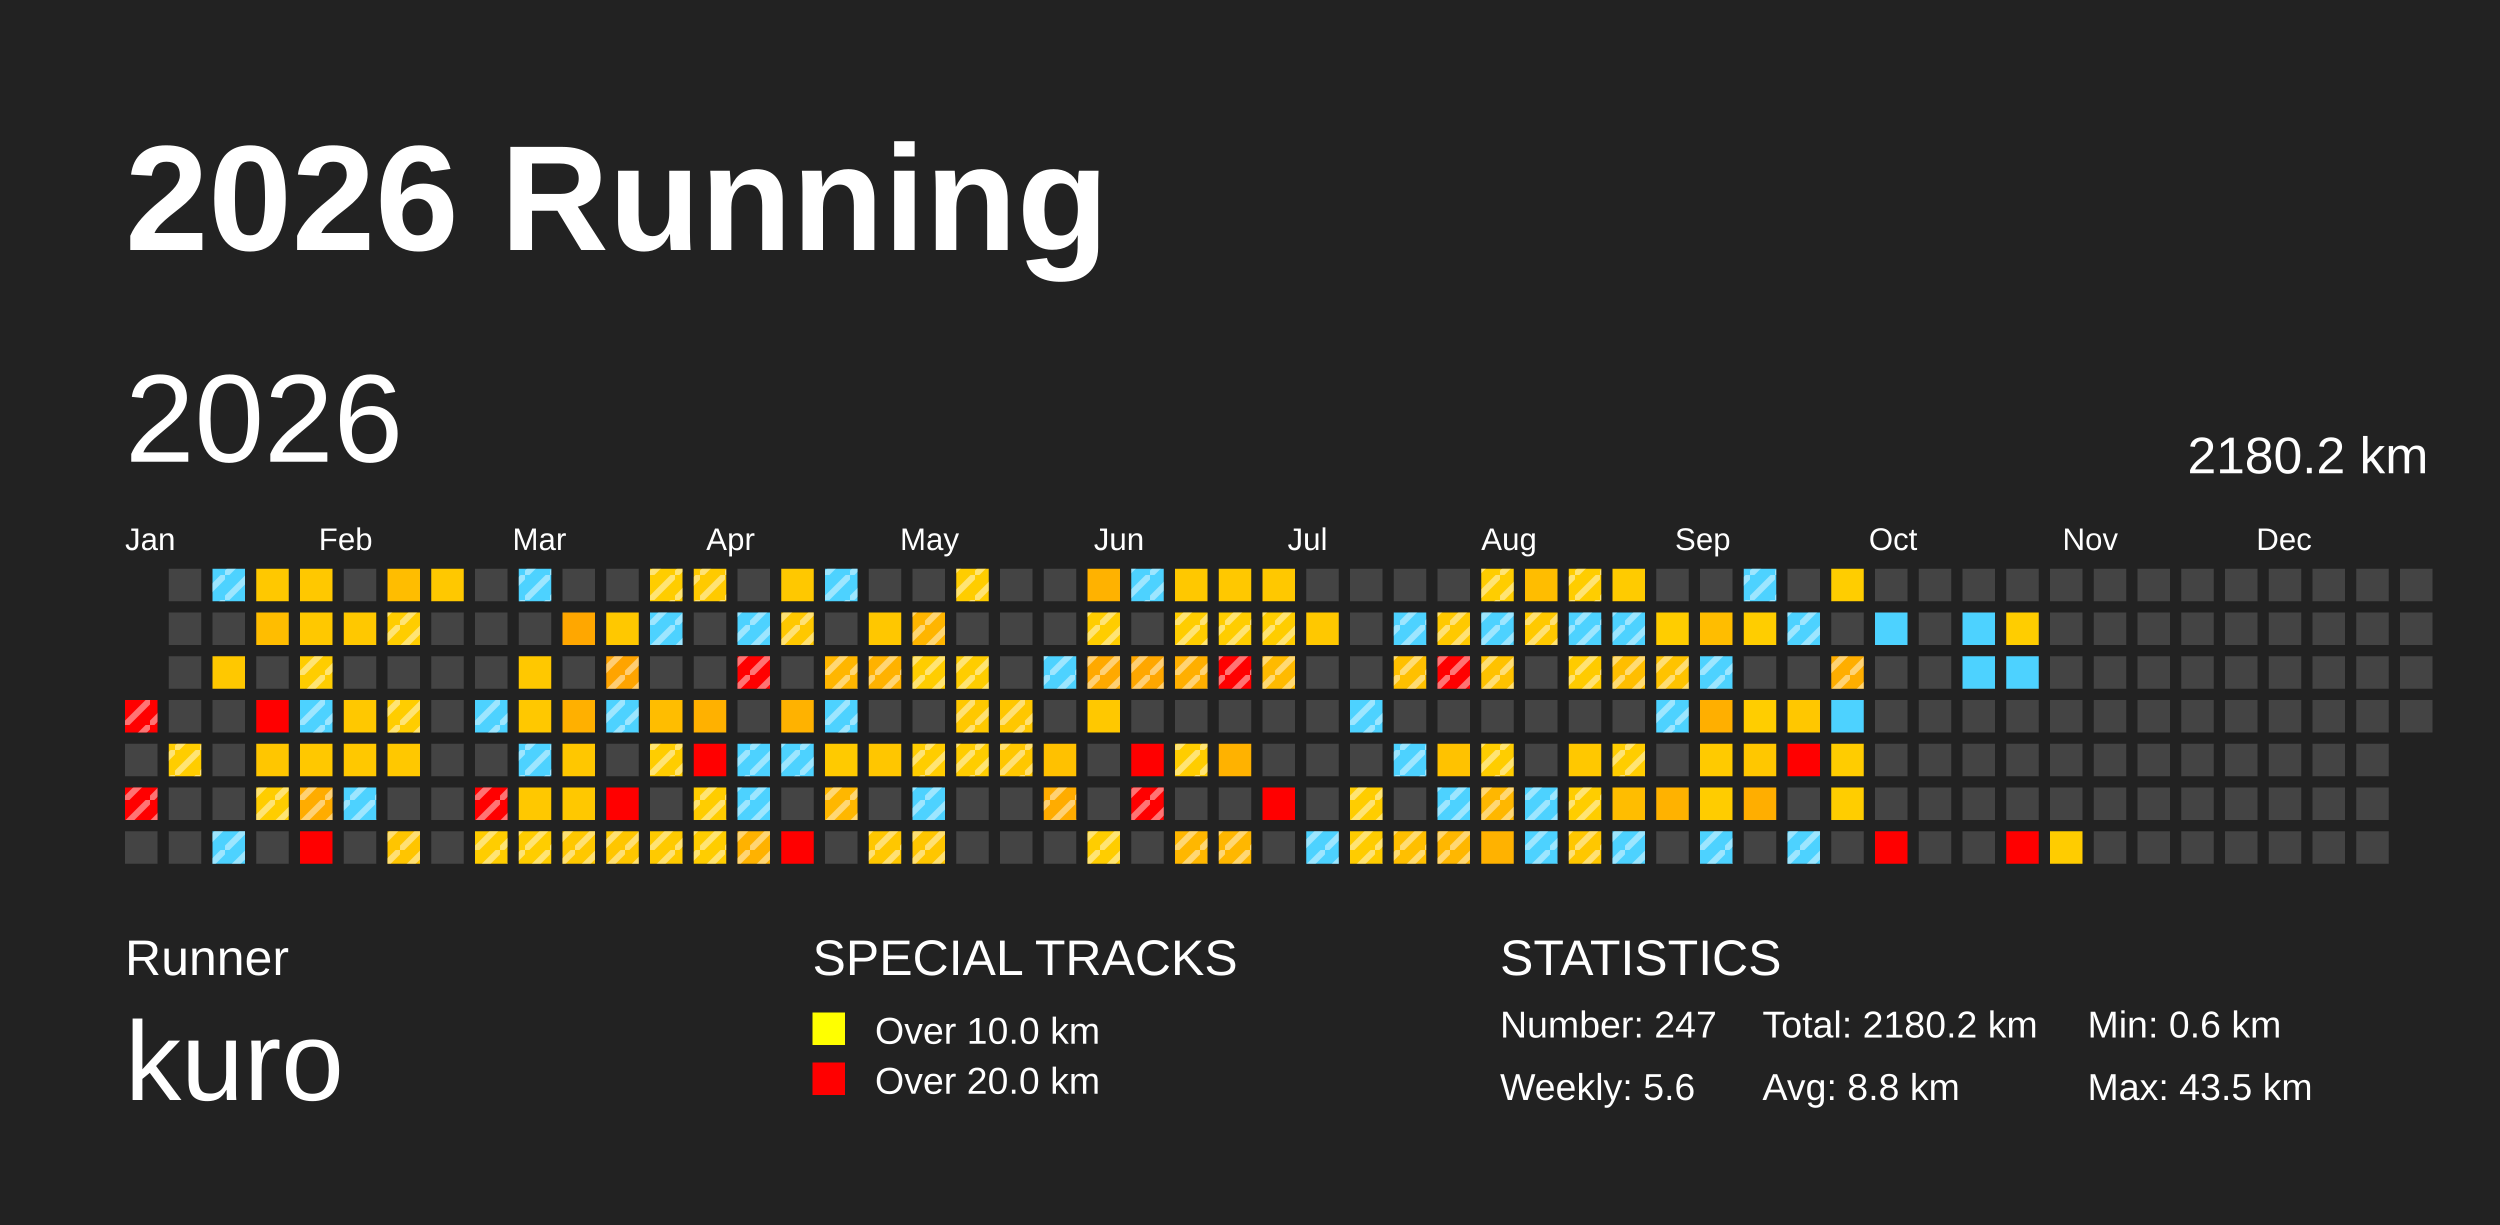
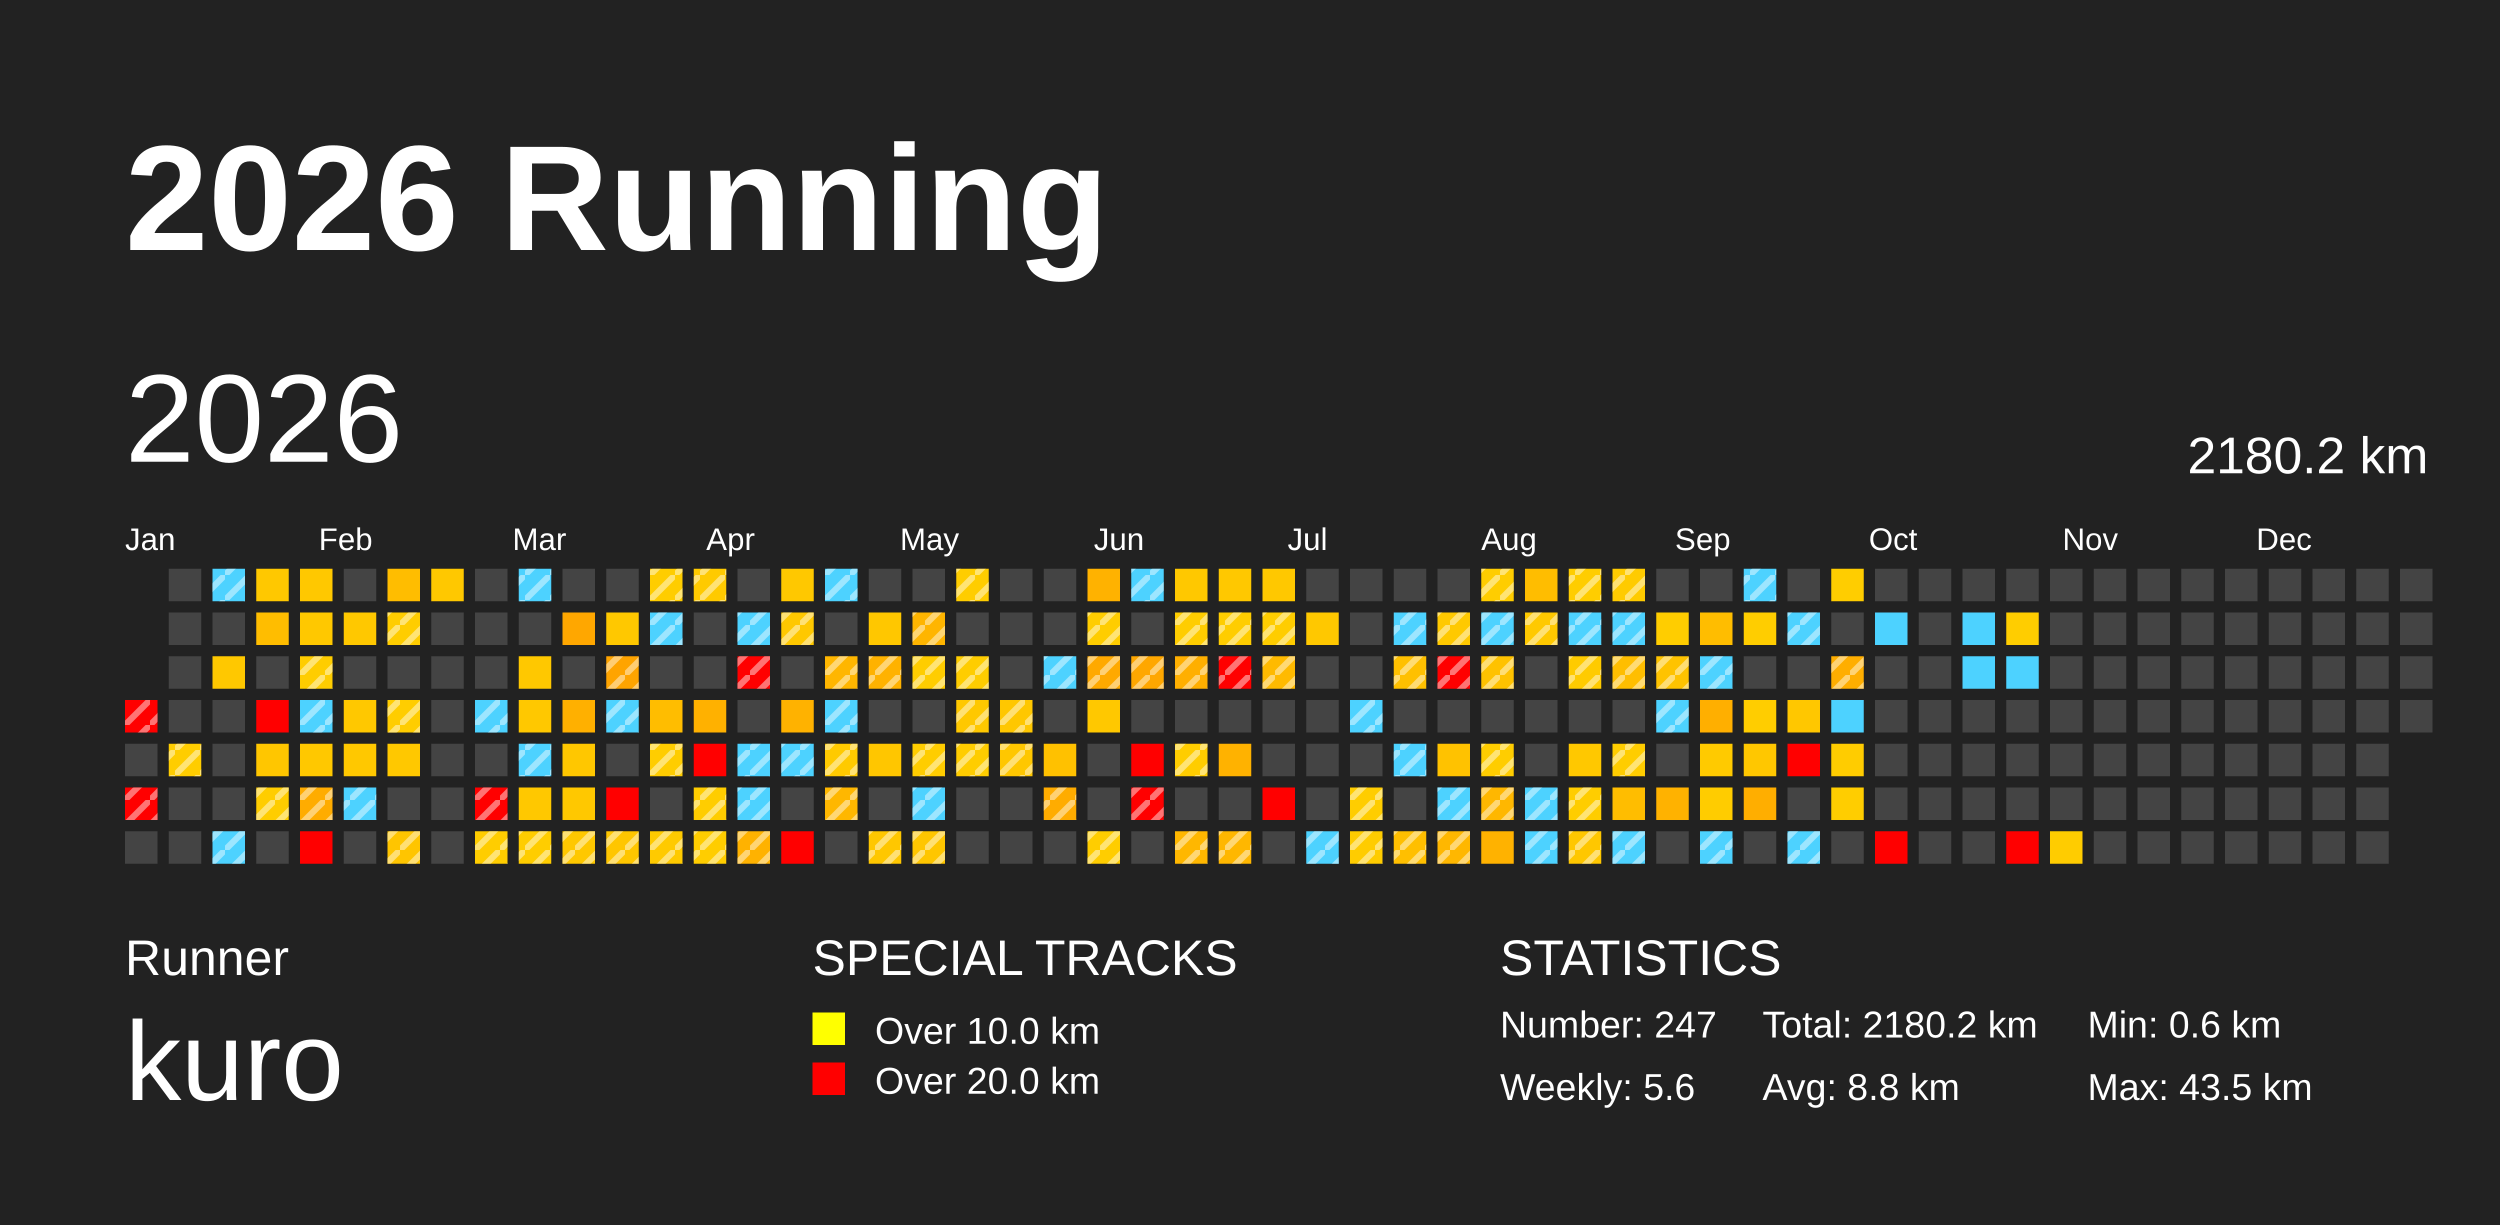
<svg xmlns="http://www.w3.org/2000/svg" baseProfile="full" height="98mm" version="1.1" viewBox="0,0,200,98" width="200mm">
  <defs>
    <pattern height="2" id="indoor-stripe" patternUnits="userSpaceOnUse" width="2">
      <line stroke="white" stroke-opacity="0.45" stroke-width="0.5" x1="0" x2="2" y1="2" y2="0" />
    </pattern>
  </defs>
  <rect fill="#222222" height="98" width="200" x="0" y="0" />
  <text fill="#FFFFFF" style="font-size:12px; font-family:Arial; font-weight:bold;" x="10" y="20">2026 Running</text>
  <text fill="#FFFFFF" style="font-size:4px; font-family:Arial" x="10" y="78">Runner</text>
  <text fill="#FFFFFF" style="font-size:9px; font-family:Arial" x="10" y="88">kuro</text>
  <text fill="#FFFFFF" style="font-size:4px; font-family:Arial" x="65" y="78">SPECIAL TRACKS</text>
  <rect fill="yellow" height="2.6" width="2.6" x="65" y="81" />
  <text fill="#FFFFFF" style="font-size:3px; font-family:Arial" x="70" y="83.5">Over 10.0 km</text>
  <rect fill="red" height="2.6" width="2.6" x="65" y="85" />
  <text fill="#FFFFFF" style="font-size:3px; font-family:Arial" x="70" y="87.5">Over 20.0 km</text>
  <text fill="#FFFFFF" style="font-size:4px; font-family:Arial" x="120" y="78">STATISTICS</text>
  <text fill="#FFFFFF" style="font-size:3px; font-family:Arial" x="120" y="83">Number: 247</text>
  <text fill="#FFFFFF" style="font-size:3px; font-family:Arial" x="120" y="88">Weekly: 5.6</text>
  <text fill="#FFFFFF" style="font-size:3px; font-family:Arial" x="141" y="83">Total: 2180.2 km</text>
  <text fill="#FFFFFF" style="font-size:3px; font-family:Arial" x="141" y="88">Avg: 8.8 km</text>
  <text fill="#FFFFFF" style="font-size:3px; font-family:Arial" x="167" y="83">Min: 0.6 km</text>
  <text fill="#FFFFFF" style="font-size:3px; font-family:Arial" x="167" y="88">Max: 43.5 km</text>
  <text dominant-baseline="hanging" fill="#FFFFFF" style="font-size:10.0px; font-family:Arial;" x="10" y="30">2026</text>
  <text dominant-baseline="hanging" fill="#FFFFFF" style="font-size:4.125px; font-family:Arial;" x="175" y="35">2180.2 km</text>
  <text fill="#FFFFFF" style="font-size:2.5px; font-family:Arial" x="10.0" y="44">Jan</text>
  <text fill="#FFFFFF" style="font-size:2.5px; font-family:Arial" x="25.5" y="44">Feb</text>
  <text fill="#FFFFFF" style="font-size:2.5px; font-family:Arial" x="41.0" y="44">Mar</text>
  <text fill="#FFFFFF" style="font-size:2.5px; font-family:Arial" x="56.5" y="44">Apr</text>
  <text fill="#FFFFFF" style="font-size:2.5px; font-family:Arial" x="72.0" y="44">May</text>
  <text fill="#FFFFFF" style="font-size:2.5px; font-family:Arial" x="87.5" y="44">Jun</text>
  <text fill="#FFFFFF" style="font-size:2.5px; font-family:Arial" x="103.0" y="44">Jul</text>
  <text fill="#FFFFFF" style="font-size:2.5px; font-family:Arial" x="118.5" y="44">Aug</text>
  <text fill="#FFFFFF" style="font-size:2.5px; font-family:Arial" x="134.0" y="44">Sep</text>
  <text fill="#FFFFFF" style="font-size:2.5px; font-family:Arial" x="149.5" y="44">Oct</text>
  <text fill="#FFFFFF" style="font-size:2.5px; font-family:Arial" x="165.0" y="44">Nov</text>
  <text fill="#FFFFFF" style="font-size:2.5px; font-family:Arial" x="180.5" y="44">Dec</text>
  <rect fill="red" height="2.6" width="2.6" x="10.0" y="56.0" />
  <rect fill="url(#indoor-stripe)" height="2.6" style="pointer-events: none;" width="2.6" x="10.0" y="56.0" />
  <rect fill="#444444" height="2.6" width="2.6" x="10.0" y="59.5" />
  <rect fill="red" height="2.6" width="2.6" x="10.0" y="63.0" />
  <rect fill="url(#indoor-stripe)" height="2.6" style="pointer-events: none;" width="2.6" x="10.0" y="63.0" />
  <rect fill="#444444" height="2.6" width="2.6" x="10.0" y="66.5" />
  <rect fill="#444444" height="2.6" width="2.6" x="13.5" y="45.5" />
  <rect fill="#444444" height="2.6" width="2.6" x="13.5" y="49.0" />
  <rect fill="#444444" height="2.6" width="2.6" x="13.5" y="52.5" />
  <rect fill="#444444" height="2.6" width="2.6" x="13.5" y="56.0" />
  <rect fill="#ffcd00" height="2.6" width="2.6" x="13.5" y="59.5" />
  <rect fill="url(#indoor-stripe)" height="2.6" style="pointer-events: none;" width="2.6" x="13.5" y="59.5" />
  <rect fill="#444444" height="2.6" width="2.6" x="13.5" y="63.0" />
  <rect fill="#444444" height="2.6" width="2.6" x="13.5" y="66.5" />
  <rect fill="#4dd2ff" height="2.6" width="2.6" x="17.0" y="45.5" />
  <rect fill="url(#indoor-stripe)" height="2.6" style="pointer-events: none;" width="2.6" x="17.0" y="45.5" />
  <rect fill="#444444" height="2.6" width="2.6" x="17.0" y="49.0" />
  <rect fill="#ffc800" height="2.6" width="2.6" x="17.0" y="52.5" />
  <rect fill="#444444" height="2.6" width="2.6" x="17.0" y="56.0" />
  <rect fill="#444444" height="2.6" width="2.6" x="17.0" y="59.5" />
  <rect fill="#444444" height="2.6" width="2.6" x="17.0" y="63.0" />
  <rect fill="#4dd2ff" height="2.6" width="2.6" x="17.0" y="66.5" />
  <rect fill="url(#indoor-stripe)" height="2.6" style="pointer-events: none;" width="2.6" x="17.0" y="66.5" />
  <rect fill="#ffc800" height="2.6" width="2.6" x="20.5" y="45.5" />
  <rect fill="#ffbd00" height="2.6" width="2.6" x="20.5" y="49.0" />
  <rect fill="#444444" height="2.6" width="2.6" x="20.5" y="52.5" />
  <rect fill="red" height="2.6" width="2.6" x="20.5" y="56.0" />
  <rect fill="#ffc600" height="2.6" width="2.6" x="20.5" y="59.5" />
  <rect fill="#ffcd00" height="2.6" width="2.6" x="20.5" y="63.0" />
  <rect fill="url(#indoor-stripe)" height="2.6" style="pointer-events: none;" width="2.6" x="20.5" y="63.0" />
  <rect fill="#444444" height="2.6" width="2.6" x="20.5" y="66.5" />
  <rect fill="#ffc800" height="2.6" width="2.6" x="24.0" y="45.5" />
  <rect fill="#ffc800" height="2.6" width="2.6" x="24.0" y="49.0" />
  <rect fill="#ffcd00" height="2.6" width="2.6" x="24.0" y="52.5" />
  <rect fill="url(#indoor-stripe)" height="2.6" style="pointer-events: none;" width="2.6" x="24.0" y="52.5" />
  <rect fill="#4dd2ff" height="2.6" width="2.6" x="24.0" y="56.0" />
  <rect fill="url(#indoor-stripe)" height="2.6" style="pointer-events: none;" width="2.6" x="24.0" y="56.0" />
  <rect fill="#ffc800" height="2.6" width="2.6" x="24.0" y="59.5" />
  <rect fill="#ffac00" height="2.6" width="2.6" x="24.0" y="63.0" />
  <rect fill="url(#indoor-stripe)" height="2.6" style="pointer-events: none;" width="2.6" x="24.0" y="63.0" />
  <rect fill="red" height="2.6" width="2.6" x="24.0" y="66.5" />
  <rect fill="#444444" height="2.6" width="2.6" x="27.5" y="45.5" />
  <rect fill="#ffc800" height="2.6" width="2.6" x="27.5" y="49.0" />
  <rect fill="#444444" height="2.6" width="2.6" x="27.5" y="52.5" />
  <rect fill="#ffc800" height="2.6" width="2.6" x="27.5" y="56.0" />
  <rect fill="#ffc800" height="2.6" width="2.6" x="27.5" y="59.5" />
  <rect fill="#4dd2ff" height="2.6" width="2.6" x="27.5" y="63.0" />
  <rect fill="url(#indoor-stripe)" height="2.6" style="pointer-events: none;" width="2.6" x="27.5" y="63.0" />
  <rect fill="#444444" height="2.6" width="2.6" x="27.5" y="66.5" />
  <rect fill="#ffbd00" height="2.6" width="2.6" x="31.0" y="45.5" />
  <rect fill="#ffcd00" height="2.6" width="2.6" x="31.0" y="49.0" />
  <rect fill="url(#indoor-stripe)" height="2.6" style="pointer-events: none;" width="2.6" x="31.0" y="49.0" />
  <rect fill="#444444" height="2.6" width="2.6" x="31.0" y="52.5" />
  <rect fill="#ffcd00" height="2.6" width="2.6" x="31.0" y="56.0" />
  <rect fill="url(#indoor-stripe)" height="2.6" style="pointer-events: none;" width="2.6" x="31.0" y="56.0" />
  <rect fill="#ffc800" height="2.6" width="2.6" x="31.0" y="59.5" />
  <rect fill="#444444" height="2.6" width="2.6" x="31.0" y="63.0" />
  <rect fill="#ffc500" height="2.6" width="2.6" x="31.0" y="66.5" />
  <rect fill="url(#indoor-stripe)" height="2.6" style="pointer-events: none;" width="2.6" x="31.0" y="66.5" />
  <rect fill="#ffc800" height="2.6" width="2.6" x="34.5" y="45.5" />
  <rect fill="#444444" height="2.6" width="2.6" x="34.5" y="49.0" />
  <rect fill="#444444" height="2.6" width="2.6" x="34.5" y="52.5" />
  <rect fill="#444444" height="2.6" width="2.6" x="34.5" y="56.0" />
  <rect fill="#444444" height="2.6" width="2.6" x="34.5" y="59.5" />
  <rect fill="#444444" height="2.6" width="2.6" x="34.5" y="63.0" />
  <rect fill="#444444" height="2.6" width="2.6" x="34.5" y="66.5" />
  <rect fill="#444444" height="2.6" width="2.6" x="38.0" y="45.5" />
  <rect fill="#444444" height="2.6" width="2.6" x="38.0" y="49.0" />
  <rect fill="#444444" height="2.6" width="2.6" x="38.0" y="52.5" />
  <rect fill="#4dd2ff" height="2.6" width="2.6" x="38.0" y="56.0" />
  <rect fill="url(#indoor-stripe)" height="2.6" style="pointer-events: none;" width="2.6" x="38.0" y="56.0" />
  <rect fill="#444444" height="2.6" width="2.6" x="38.0" y="59.5" />
  <rect fill="red" height="2.6" width="2.6" x="38.0" y="63.0" />
  <rect fill="url(#indoor-stripe)" height="2.6" style="pointer-events: none;" width="2.6" x="38.0" y="63.0" />
  <rect fill="#ffcd00" height="2.6" width="2.6" x="38.0" y="66.5" />
  <rect fill="url(#indoor-stripe)" height="2.6" style="pointer-events: none;" width="2.6" x="38.0" y="66.5" />
  <rect fill="#4dd2ff" height="2.6" width="2.6" x="41.5" y="45.5" />
  <rect fill="url(#indoor-stripe)" height="2.6" style="pointer-events: none;" width="2.6" x="41.5" y="45.5" />
  <rect fill="#444444" height="2.6" width="2.6" x="41.5" y="49.0" />
  <rect fill="#ffc800" height="2.6" width="2.6" x="41.5" y="52.5" />
  <rect fill="#ffc800" height="2.6" width="2.6" x="41.5" y="56.0" />
  <rect fill="#4dd2ff" height="2.6" width="2.6" x="41.5" y="59.5" />
  <rect fill="url(#indoor-stripe)" height="2.6" style="pointer-events: none;" width="2.6" x="41.5" y="59.5" />
  <rect fill="#ffc800" height="2.6" width="2.6" x="41.5" y="63.0" />
  <rect fill="#ffcd00" height="2.6" width="2.6" x="41.5" y="66.5" />
  <rect fill="url(#indoor-stripe)" height="2.6" style="pointer-events: none;" width="2.6" x="41.5" y="66.5" />
  <rect fill="#444444" height="2.6" width="2.6" x="45.0" y="45.5" />
  <rect fill="#ffa700" height="2.6" width="2.6" x="45.0" y="49.0" />
  <rect fill="#444444" height="2.6" width="2.6" x="45.0" y="52.5" />
  <rect fill="#ffb000" height="2.6" width="2.6" x="45.0" y="56.0" />
  <rect fill="#ffc700" height="2.6" width="2.6" x="45.0" y="59.5" />
  <rect fill="#ffc800" height="2.6" width="2.6" x="45.0" y="63.0" />
  <rect fill="#ffc800" height="2.6" width="2.6" x="45.0" y="66.5" />
  <rect fill="url(#indoor-stripe)" height="2.6" style="pointer-events: none;" width="2.6" x="45.0" y="66.5" />
  <rect fill="#444444" height="2.6" width="2.6" x="48.5" y="45.5" />
  <rect fill="#ffc800" height="2.6" width="2.6" x="48.5" y="49.0" />
  <rect fill="#ffa400" height="2.6" width="2.6" x="48.5" y="52.5" />
  <rect fill="url(#indoor-stripe)" height="2.6" style="pointer-events: none;" width="2.6" x="48.5" y="52.5" />
  <rect fill="#4dd2ff" height="2.6" width="2.6" x="48.5" y="56.0" />
  <rect fill="url(#indoor-stripe)" height="2.6" style="pointer-events: none;" width="2.6" x="48.5" y="56.0" />
  <rect fill="#444444" height="2.6" width="2.6" x="48.5" y="59.5" />
  <rect fill="red" height="2.6" width="2.6" x="48.5" y="63.0" />
  <rect fill="#ffc600" height="2.6" width="2.6" x="48.5" y="66.5" />
  <rect fill="url(#indoor-stripe)" height="2.6" style="pointer-events: none;" width="2.6" x="48.5" y="66.5" />
  <rect fill="#ffcd00" height="2.6" width="2.6" x="52.0" y="45.5" />
  <rect fill="url(#indoor-stripe)" height="2.6" style="pointer-events: none;" width="2.6" x="52.0" y="45.5" />
  <rect fill="#4dd2ff" height="2.6" width="2.6" x="52.0" y="49.0" />
  <rect fill="url(#indoor-stripe)" height="2.6" style="pointer-events: none;" width="2.6" x="52.0" y="49.0" />
  <rect fill="#444444" height="2.6" width="2.6" x="52.0" y="52.5" />
  <rect fill="#ffbd00" height="2.6" width="2.6" x="52.0" y="56.0" />
  <rect fill="#ffcd00" height="2.6" width="2.6" x="52.0" y="59.5" />
  <rect fill="url(#indoor-stripe)" height="2.6" style="pointer-events: none;" width="2.6" x="52.0" y="59.5" />
  <rect fill="#444444" height="2.6" width="2.6" x="52.0" y="63.0" />
  <rect fill="#ffca00" height="2.6" width="2.6" x="52.0" y="66.5" />
  <rect fill="url(#indoor-stripe)" height="2.6" style="pointer-events: none;" width="2.6" x="52.0" y="66.5" />
  <rect fill="#ffca00" height="2.6" width="2.6" x="55.5" y="45.5" />
  <rect fill="url(#indoor-stripe)" height="2.6" style="pointer-events: none;" width="2.6" x="55.5" y="45.5" />
  <rect fill="#444444" height="2.6" width="2.6" x="55.5" y="49.0" />
  <rect fill="#444444" height="2.6" width="2.6" x="55.5" y="52.5" />
  <rect fill="#ffb100" height="2.6" width="2.6" x="55.5" y="56.0" />
  <rect fill="red" height="2.6" width="2.6" x="55.5" y="59.5" />
  <rect fill="#ffcd00" height="2.6" width="2.6" x="55.5" y="63.0" />
  <rect fill="url(#indoor-stripe)" height="2.6" style="pointer-events: none;" width="2.6" x="55.5" y="63.0" />
  <rect fill="#ffcd00" height="2.6" width="2.6" x="55.5" y="66.5" />
  <rect fill="url(#indoor-stripe)" height="2.6" style="pointer-events: none;" width="2.6" x="55.5" y="66.5" />
  <rect fill="#444444" height="2.6" width="2.6" x="59.0" y="45.5" />
  <rect fill="#4dd2ff" height="2.6" width="2.6" x="59.0" y="49.0" />
  <rect fill="url(#indoor-stripe)" height="2.6" style="pointer-events: none;" width="2.6" x="59.0" y="49.0" />
  <rect fill="red" height="2.6" width="2.6" x="59.0" y="52.5" />
  <rect fill="url(#indoor-stripe)" height="2.6" style="pointer-events: none;" width="2.6" x="59.0" y="52.5" />
  <rect fill="#444444" height="2.6" width="2.6" x="59.0" y="56.0" />
  <rect fill="#4dd2ff" height="2.6" width="2.6" x="59.0" y="59.5" />
  <rect fill="url(#indoor-stripe)" height="2.6" style="pointer-events: none;" width="2.6" x="59.0" y="59.5" />
  <rect fill="#4dd2ff" height="2.6" width="2.6" x="59.0" y="63.0" />
  <rect fill="url(#indoor-stripe)" height="2.6" style="pointer-events: none;" width="2.6" x="59.0" y="63.0" />
  <rect fill="#ffb200" height="2.6" width="2.6" x="59.0" y="66.5" />
  <rect fill="url(#indoor-stripe)" height="2.6" style="pointer-events: none;" width="2.6" x="59.0" y="66.5" />
  <rect fill="#ffc800" height="2.6" width="2.6" x="62.5" y="45.5" />
  <rect fill="#ffc800" height="2.6" width="2.6" x="62.5" y="49.0" />
  <rect fill="url(#indoor-stripe)" height="2.6" style="pointer-events: none;" width="2.6" x="62.5" y="49.0" />
  <rect fill="#444444" height="2.6" width="2.6" x="62.5" y="52.5" />
  <rect fill="#ffb200" height="2.6" width="2.6" x="62.5" y="56.0" />
  <rect fill="#4dd2ff" height="2.6" width="2.6" x="62.5" y="59.5" />
  <rect fill="url(#indoor-stripe)" height="2.6" style="pointer-events: none;" width="2.6" x="62.5" y="59.5" />
  <rect fill="#444444" height="2.6" width="2.6" x="62.5" y="63.0" />
  <rect fill="red" height="2.6" width="2.6" x="62.5" y="66.5" />
  <rect fill="#4dd2ff" height="2.6" width="2.6" x="66.0" y="45.5" />
  <rect fill="url(#indoor-stripe)" height="2.6" style="pointer-events: none;" width="2.6" x="66.0" y="45.5" />
  <rect fill="#444444" height="2.6" width="2.6" x="66.0" y="49.0" />
  <rect fill="#ffb600" height="2.6" width="2.6" x="66.0" y="52.5" />
  <rect fill="url(#indoor-stripe)" height="2.6" style="pointer-events: none;" width="2.6" x="66.0" y="52.5" />
  <rect fill="#4dd2ff" height="2.6" width="2.6" x="66.0" y="56.0" />
  <rect fill="url(#indoor-stripe)" height="2.6" style="pointer-events: none;" width="2.6" x="66.0" y="56.0" />
  <rect fill="#ffca00" height="2.6" width="2.6" x="66.0" y="59.5" />
+   <rect fill="url(#indoor-stripe)" height="2.6" style="pointer-events: none;" width="2.6" x="66.0" y="59.5" />
  <rect fill="#ffb700" height="2.6" width="2.6" x="66.0" y="63.0" />
  <rect fill="url(#indoor-stripe)" height="2.6" style="pointer-events: none;" width="2.6" x="66.0" y="63.0" />
  <rect fill="#444444" height="2.6" width="2.6" x="66.0" y="66.5" />
  <rect fill="#444444" height="2.6" width="2.6" x="69.5" y="45.5" />
  <rect fill="#ffc700" height="2.6" width="2.6" x="69.5" y="49.0" />
  <rect fill="#ffb200" height="2.6" width="2.6" x="69.5" y="52.5" />
  <rect fill="url(#indoor-stripe)" height="2.6" style="pointer-events: none;" width="2.6" x="69.5" y="52.5" />
  <rect fill="#444444" height="2.6" width="2.6" x="69.5" y="56.0" />
  <rect fill="#ffc600" height="2.6" width="2.6" x="69.5" y="59.5" />
  <rect fill="#444444" height="2.6" width="2.6" x="69.5" y="63.0" />
  <rect fill="#ffc700" height="2.6" width="2.6" x="69.5" y="66.5" />
  <rect fill="url(#indoor-stripe)" height="2.6" style="pointer-events: none;" width="2.6" x="69.5" y="66.5" />
  <rect fill="#444444" height="2.6" width="2.6" x="73.0" y="45.5" />
  <rect fill="#ffb500" height="2.6" width="2.6" x="73.0" y="49.0" />
  <rect fill="url(#indoor-stripe)" height="2.6" style="pointer-events: none;" width="2.6" x="73.0" y="49.0" />
  <rect fill="#ffcd00" height="2.6" width="2.6" x="73.0" y="52.5" />
  <rect fill="url(#indoor-stripe)" height="2.6" style="pointer-events: none;" width="2.6" x="73.0" y="52.5" />
  <rect fill="#444444" height="2.6" width="2.6" x="73.0" y="56.0" />
  <rect fill="#ffcd00" height="2.6" width="2.6" x="73.0" y="59.5" />
  <rect fill="url(#indoor-stripe)" height="2.6" style="pointer-events: none;" width="2.6" x="73.0" y="59.5" />
  <rect fill="#4dd2ff" height="2.6" width="2.6" x="73.0" y="63.0" />
  <rect fill="url(#indoor-stripe)" height="2.6" style="pointer-events: none;" width="2.6" x="73.0" y="63.0" />
  <rect fill="#ffc600" height="2.6" width="2.6" x="73.0" y="66.5" />
  <rect fill="url(#indoor-stripe)" height="2.6" style="pointer-events: none;" width="2.6" x="73.0" y="66.5" />
  <rect fill="#ffcd00" height="2.6" width="2.6" x="76.5" y="45.5" />
  <rect fill="url(#indoor-stripe)" height="2.6" style="pointer-events: none;" width="2.6" x="76.5" y="45.5" />
  <rect fill="#444444" height="2.6" width="2.6" x="76.5" y="49.0" />
  <rect fill="#ffcd00" height="2.6" width="2.6" x="76.5" y="52.5" />
  <rect fill="url(#indoor-stripe)" height="2.6" style="pointer-events: none;" width="2.6" x="76.5" y="52.5" />
  <rect fill="#ffc800" height="2.6" width="2.6" x="76.5" y="56.0" />
  <rect fill="url(#indoor-stripe)" height="2.6" style="pointer-events: none;" width="2.6" x="76.5" y="56.0" />
  <rect fill="#ffcd00" height="2.6" width="2.6" x="76.5" y="59.5" />
  <rect fill="url(#indoor-stripe)" height="2.6" style="pointer-events: none;" width="2.6" x="76.5" y="59.5" />
  <rect fill="#444444" height="2.6" width="2.6" x="76.5" y="63.0" />
  <rect fill="#444444" height="2.6" width="2.6" x="76.5" y="66.5" />
  <rect fill="#444444" height="2.6" width="2.6" x="80.0" y="45.5" />
  <rect fill="#444444" height="2.6" width="2.6" x="80.0" y="49.0" />
  <rect fill="#444444" height="2.6" width="2.6" x="80.0" y="52.5" />
  <rect fill="#ffc700" height="2.6" width="2.6" x="80.0" y="56.0" />
  <rect fill="url(#indoor-stripe)" height="2.6" style="pointer-events: none;" width="2.6" x="80.0" y="56.0" />
  <rect fill="#ffc700" height="2.6" width="2.6" x="80.0" y="59.5" />
  <rect fill="url(#indoor-stripe)" height="2.6" style="pointer-events: none;" width="2.6" x="80.0" y="59.5" />
  <rect fill="#444444" height="2.6" width="2.6" x="80.0" y="63.0" />
  <rect fill="#444444" height="2.6" width="2.6" x="80.0" y="66.5" />
  <rect fill="#444444" height="2.6" width="2.6" x="83.5" y="45.5" />
  <rect fill="#444444" height="2.6" width="2.6" x="83.5" y="49.0" />
  <rect fill="#4dd2ff" height="2.6" width="2.6" x="83.5" y="52.5" />
  <rect fill="url(#indoor-stripe)" height="2.6" style="pointer-events: none;" width="2.6" x="83.5" y="52.5" />
  <rect fill="#444444" height="2.6" width="2.6" x="83.5" y="56.0" />
  <rect fill="#ffc100" height="2.6" width="2.6" x="83.5" y="59.5" />
  <rect fill="#ffac00" height="2.6" width="2.6" x="83.5" y="63.0" />
  <rect fill="url(#indoor-stripe)" height="2.6" style="pointer-events: none;" width="2.6" x="83.5" y="63.0" />
  <rect fill="#444444" height="2.6" width="2.6" x="83.5" y="66.5" />
  <rect fill="#ffb200" height="2.6" width="2.6" x="87.0" y="45.5" />
  <rect fill="#ffcd00" height="2.6" width="2.6" x="87.0" y="49.0" />
  <rect fill="url(#indoor-stripe)" height="2.6" style="pointer-events: none;" width="2.6" x="87.0" y="49.0" />
  <rect fill="#ffa900" height="2.6" width="2.6" x="87.0" y="52.5" />
  <rect fill="url(#indoor-stripe)" height="2.6" style="pointer-events: none;" width="2.6" x="87.0" y="52.5" />
  <rect fill="#ffc800" height="2.6" width="2.6" x="87.0" y="56.0" />
  <rect fill="#444444" height="2.6" width="2.6" x="87.0" y="59.5" />
  <rect fill="#444444" height="2.6" width="2.6" x="87.0" y="63.0" />
  <rect fill="#ffcd00" height="2.6" width="2.6" x="87.0" y="66.5" />
  <rect fill="url(#indoor-stripe)" height="2.6" style="pointer-events: none;" width="2.6" x="87.0" y="66.5" />
  <rect fill="#4dd2ff" height="2.6" width="2.6" x="90.5" y="45.5" />
  <rect fill="url(#indoor-stripe)" height="2.6" style="pointer-events: none;" width="2.6" x="90.5" y="45.5" />
  <rect fill="#444444" height="2.6" width="2.6" x="90.5" y="49.0" />
  <rect fill="#ffa700" height="2.6" width="2.6" x="90.5" y="52.5" />
  <rect fill="url(#indoor-stripe)" height="2.6" style="pointer-events: none;" width="2.6" x="90.5" y="52.5" />
  <rect fill="#444444" height="2.6" width="2.6" x="90.5" y="56.0" />
  <rect fill="red" height="2.6" width="2.6" x="90.5" y="59.5" />
  <rect fill="red" height="2.6" width="2.6" x="90.5" y="63.0" />
  <rect fill="url(#indoor-stripe)" height="2.6" style="pointer-events: none;" width="2.6" x="90.5" y="63.0" />
  <rect fill="#444444" height="2.6" width="2.6" x="90.5" y="66.5" />
  <rect fill="#ffc800" height="2.6" width="2.6" x="94.0" y="45.5" />
  <rect fill="#ffcd00" height="2.6" width="2.6" x="94.0" y="49.0" />
  <rect fill="url(#indoor-stripe)" height="2.6" style="pointer-events: none;" width="2.6" x="94.0" y="49.0" />
  <rect fill="#ffaf00" height="2.6" width="2.6" x="94.0" y="52.5" />
  <rect fill="url(#indoor-stripe)" height="2.6" style="pointer-events: none;" width="2.6" x="94.0" y="52.5" />
  <rect fill="#444444" height="2.6" width="2.6" x="94.0" y="56.0" />
  <rect fill="#ffcd00" height="2.6" width="2.6" x="94.0" y="59.5" />
  <rect fill="url(#indoor-stripe)" height="2.6" style="pointer-events: none;" width="2.6" x="94.0" y="59.5" />
  <rect fill="#444444" height="2.6" width="2.6" x="94.0" y="63.0" />
  <rect fill="#ffb700" height="2.6" width="2.6" x="94.0" y="66.5" />
  <rect fill="url(#indoor-stripe)" height="2.6" style="pointer-events: none;" width="2.6" x="94.0" y="66.5" />
  <rect fill="#ffc800" height="2.6" width="2.6" x="97.5" y="45.5" />
  <rect fill="#ffcd00" height="2.6" width="2.6" x="97.5" y="49.0" />
  <rect fill="url(#indoor-stripe)" height="2.6" style="pointer-events: none;" width="2.6" x="97.5" y="49.0" />
  <rect fill="red" height="2.6" width="2.6" x="97.5" y="52.5" />
  <rect fill="url(#indoor-stripe)" height="2.6" style="pointer-events: none;" width="2.6" x="97.5" y="52.5" />
  <rect fill="#444444" height="2.6" width="2.6" x="97.5" y="56.0" />
  <rect fill="#ffb200" height="2.6" width="2.6" x="97.5" y="59.5" />
  <rect fill="#444444" height="2.6" width="2.6" x="97.5" y="63.0" />
  <rect fill="#ffb700" height="2.6" width="2.6" x="97.5" y="66.5" />
  <rect fill="url(#indoor-stripe)" height="2.6" style="pointer-events: none;" width="2.6" x="97.5" y="66.5" />
  <rect fill="#ffc800" height="2.6" width="2.6" x="101.0" y="45.5" />
  <rect fill="#ffcd00" height="2.6" width="2.6" x="101.0" y="49.0" />
  <rect fill="url(#indoor-stripe)" height="2.6" style="pointer-events: none;" width="2.6" x="101.0" y="49.0" />
  <rect fill="#ffba00" height="2.6" width="2.6" x="101.0" y="52.5" />
  <rect fill="url(#indoor-stripe)" height="2.6" style="pointer-events: none;" width="2.6" x="101.0" y="52.5" />
  <rect fill="#444444" height="2.6" width="2.6" x="101.0" y="56.0" />
  <rect fill="#444444" height="2.6" width="2.6" x="101.0" y="59.5" />
  <rect fill="red" height="2.6" width="2.6" x="101.0" y="63.0" />
  <rect fill="#444444" height="2.6" width="2.6" x="101.0" y="66.5" />
  <rect fill="#444444" height="2.6" width="2.6" x="104.5" y="45.5" />
  <rect fill="#ffc800" height="2.6" width="2.6" x="104.5" y="49.0" />
  <rect fill="#444444" height="2.6" width="2.6" x="104.5" y="52.5" />
  <rect fill="#444444" height="2.6" width="2.6" x="104.5" y="56.0" />
  <rect fill="#444444" height="2.6" width="2.6" x="104.5" y="59.5" />
  <rect fill="#444444" height="2.6" width="2.6" x="104.5" y="63.0" />
  <rect fill="#4dd2ff" height="2.6" width="2.6" x="104.5" y="66.5" />
  <rect fill="url(#indoor-stripe)" height="2.6" style="pointer-events: none;" width="2.6" x="104.5" y="66.5" />
  <rect fill="#444444" height="2.6" width="2.6" x="108.0" y="45.5" />
  <rect fill="#444444" height="2.6" width="2.6" x="108.0" y="49.0" />
  <rect fill="#444444" height="2.6" width="2.6" x="108.0" y="52.5" />
  <rect fill="#4dd2ff" height="2.6" width="2.6" x="108.0" y="56.0" />
  <rect fill="url(#indoor-stripe)" height="2.6" style="pointer-events: none;" width="2.6" x="108.0" y="56.0" />
  <rect fill="#444444" height="2.6" width="2.6" x="108.0" y="59.5" />
  <rect fill="#ffcd00" height="2.6" width="2.6" x="108.0" y="63.0" />
  <rect fill="url(#indoor-stripe)" height="2.6" style="pointer-events: none;" width="2.6" x="108.0" y="63.0" />
  <rect fill="#ffcc00" height="2.6" width="2.6" x="108.0" y="66.5" />
  <rect fill="url(#indoor-stripe)" height="2.6" style="pointer-events: none;" width="2.6" x="108.0" y="66.5" />
  <rect fill="#444444" height="2.6" width="2.6" x="111.5" y="45.5" />
  <rect fill="#4dd2ff" height="2.6" width="2.6" x="111.5" y="49.0" />
  <rect fill="url(#indoor-stripe)" height="2.6" style="pointer-events: none;" width="2.6" x="111.5" y="49.0" />
  <rect fill="#ffc000" height="2.6" width="2.6" x="111.5" y="52.5" />
  <rect fill="url(#indoor-stripe)" height="2.6" style="pointer-events: none;" width="2.6" x="111.5" y="52.5" />
  <rect fill="#444444" height="2.6" width="2.6" x="111.5" y="56.0" />
  <rect fill="#4dd2ff" height="2.6" width="2.6" x="111.5" y="59.5" />
  <rect fill="url(#indoor-stripe)" height="2.6" style="pointer-events: none;" width="2.6" x="111.5" y="59.5" />
  <rect fill="#444444" height="2.6" width="2.6" x="111.5" y="63.0" />
  <rect fill="#ffbf00" height="2.6" width="2.6" x="111.5" y="66.5" />
  <rect fill="url(#indoor-stripe)" height="2.6" style="pointer-events: none;" width="2.6" x="111.5" y="66.5" />
  <rect fill="#444444" height="2.6" width="2.6" x="115.0" y="45.5" />
  <rect fill="#ffc900" height="2.6" width="2.6" x="115.0" y="49.0" />
  <rect fill="url(#indoor-stripe)" height="2.6" style="pointer-events: none;" width="2.6" x="115.0" y="49.0" />
  <rect fill="red" height="2.6" width="2.6" x="115.0" y="52.5" />
  <rect fill="url(#indoor-stripe)" height="2.6" style="pointer-events: none;" width="2.6" x="115.0" y="52.5" />
  <rect fill="#444444" height="2.6" width="2.6" x="115.0" y="56.0" />
  <rect fill="#ffc200" height="2.6" width="2.6" x="115.0" y="59.5" />
  <rect fill="#4dd2ff" height="2.6" width="2.6" x="115.0" y="63.0" />
  <rect fill="url(#indoor-stripe)" height="2.6" style="pointer-events: none;" width="2.6" x="115.0" y="63.0" />
  <rect fill="#ffb700" height="2.6" width="2.6" x="115.0" y="66.5" />
  <rect fill="url(#indoor-stripe)" height="2.6" style="pointer-events: none;" width="2.6" x="115.0" y="66.5" />
  <rect fill="#ffcd00" height="2.6" width="2.6" x="118.5" y="45.5" />
  <rect fill="url(#indoor-stripe)" height="2.6" style="pointer-events: none;" width="2.6" x="118.5" y="45.5" />
  <rect fill="#4dd2ff" height="2.6" width="2.6" x="118.5" y="49.0" />
  <rect fill="url(#indoor-stripe)" height="2.6" style="pointer-events: none;" width="2.6" x="118.5" y="49.0" />
  <rect fill="#ffc200" height="2.6" width="2.6" x="118.5" y="52.5" />
  <rect fill="url(#indoor-stripe)" height="2.6" style="pointer-events: none;" width="2.6" x="118.5" y="52.5" />
  <rect fill="#444444" height="2.6" width="2.6" x="118.5" y="56.0" />
  <rect fill="#ffcd00" height="2.6" width="2.6" x="118.5" y="59.5" />
  <rect fill="url(#indoor-stripe)" height="2.6" style="pointer-events: none;" width="2.6" x="118.5" y="59.5" />
  <rect fill="#ffb700" height="2.6" width="2.6" x="118.5" y="63.0" />
  <rect fill="url(#indoor-stripe)" height="2.6" style="pointer-events: none;" width="2.6" x="118.5" y="63.0" />
  <rect fill="#ffb200" height="2.6" width="2.6" x="118.5" y="66.5" />
  <rect fill="#ffbd00" height="2.6" width="2.6" x="122.0" y="45.5" />
  <rect fill="#ffc900" height="2.6" width="2.6" x="122.0" y="49.0" />
  <rect fill="url(#indoor-stripe)" height="2.6" style="pointer-events: none;" width="2.6" x="122.0" y="49.0" />
  <rect fill="#444444" height="2.6" width="2.6" x="122.0" y="52.5" />
  <rect fill="#444444" height="2.6" width="2.6" x="122.0" y="56.0" />
  <rect fill="#444444" height="2.6" width="2.6" x="122.0" y="59.5" />
  <rect fill="#4dd2ff" height="2.6" width="2.6" x="122.0" y="63.0" />
  <rect fill="url(#indoor-stripe)" height="2.6" style="pointer-events: none;" width="2.6" x="122.0" y="63.0" />
  <rect fill="#4dd2ff" height="2.6" width="2.6" x="122.0" y="66.5" />
  <rect fill="url(#indoor-stripe)" height="2.6" style="pointer-events: none;" width="2.6" x="122.0" y="66.5" />
  <rect fill="#ffcd00" height="2.6" width="2.6" x="125.5" y="45.5" />
  <rect fill="url(#indoor-stripe)" height="2.6" style="pointer-events: none;" width="2.6" x="125.5" y="45.5" />
  <rect fill="#4dd2ff" height="2.6" width="2.6" x="125.5" y="49.0" />
  <rect fill="url(#indoor-stripe)" height="2.6" style="pointer-events: none;" width="2.6" x="125.5" y="49.0" />
  <rect fill="#ffcb00" height="2.6" width="2.6" x="125.5" y="52.5" />
  <rect fill="url(#indoor-stripe)" height="2.6" style="pointer-events: none;" width="2.6" x="125.5" y="52.5" />
  <rect fill="#444444" height="2.6" width="2.6" x="125.5" y="56.0" />
  <rect fill="#ffc800" height="2.6" width="2.6" x="125.5" y="59.5" />
  <rect fill="#ffcd00" height="2.6" width="2.6" x="125.5" y="63.0" />
  <rect fill="url(#indoor-stripe)" height="2.6" style="pointer-events: none;" width="2.6" x="125.5" y="63.0" />
  <rect fill="#ffc700" height="2.6" width="2.6" x="125.5" y="66.5" />
  <rect fill="url(#indoor-stripe)" height="2.6" style="pointer-events: none;" width="2.6" x="125.5" y="66.5" />
  <rect fill="#ffcb00" height="2.6" width="2.6" x="129.0" y="45.5" />
+   <rect fill="url(#indoor-stripe)" height="2.6" style="pointer-events: none;" width="2.6" x="129.0" y="45.5" />
  <rect fill="#4dd2ff" height="2.6" width="2.6" x="129.0" y="49.0" />
  <rect fill="url(#indoor-stripe)" height="2.6" style="pointer-events: none;" width="2.6" x="129.0" y="49.0" />
  <rect fill="#ffbe00" height="2.6" width="2.6" x="129.0" y="52.5" />
  <rect fill="url(#indoor-stripe)" height="2.6" style="pointer-events: none;" width="2.6" x="129.0" y="52.5" />
  <rect fill="#444444" height="2.6" width="2.6" x="129.0" y="56.0" />
  <rect fill="#ffcd00" height="2.6" width="2.6" x="129.0" y="59.5" />
  <rect fill="url(#indoor-stripe)" height="2.6" style="pointer-events: none;" width="2.6" x="129.0" y="59.5" />
  <rect fill="#ffbd00" height="2.6" width="2.6" x="129.0" y="63.0" />
  <rect fill="#4dd2ff" height="2.6" width="2.6" x="129.0" y="66.5" />
  <rect fill="url(#indoor-stripe)" height="2.6" style="pointer-events: none;" width="2.6" x="129.0" y="66.5" />
  <rect fill="#444444" height="2.6" width="2.6" x="132.5" y="45.5" />
  <rect fill="#ffcd00" height="2.6" width="2.6" x="132.5" y="49.0" />
  <rect fill="#ffc300" height="2.6" width="2.6" x="132.5" y="52.5" />
  <rect fill="url(#indoor-stripe)" height="2.6" style="pointer-events: none;" width="2.6" x="132.5" y="52.5" />
  <rect fill="#4dd2ff" height="2.6" width="2.6" x="132.5" y="56.0" />
  <rect fill="url(#indoor-stripe)" height="2.6" style="pointer-events: none;" width="2.6" x="132.5" y="56.0" />
  <rect fill="#444444" height="2.6" width="2.6" x="132.5" y="59.5" />
  <rect fill="#ffb200" height="2.6" width="2.6" x="132.5" y="63.0" />
  <rect fill="#444444" height="2.6" width="2.6" x="132.5" y="66.5" />
  <rect fill="#444444" height="2.6" width="2.6" x="136.0" y="45.5" />
  <rect fill="#ffbd00" height="2.6" width="2.6" x="136.0" y="49.0" />
  <rect fill="#4dd2ff" height="2.6" width="2.6" x="136.0" y="52.5" />
  <rect fill="url(#indoor-stripe)" height="2.6" style="pointer-events: none;" width="2.6" x="136.0" y="52.5" />
  <rect fill="#ffaf00" height="2.6" width="2.6" x="136.0" y="56.0" />
  <rect fill="#ffca00" height="2.6" width="2.6" x="136.0" y="59.5" />
  <rect fill="#ffcc00" height="2.6" width="2.6" x="136.0" y="63.0" />
  <rect fill="#4dd2ff" height="2.6" width="2.6" x="136.0" y="66.5" />
  <rect fill="url(#indoor-stripe)" height="2.6" style="pointer-events: none;" width="2.6" x="136.0" y="66.5" />
  <rect fill="#4dd2ff" height="2.6" width="2.6" x="139.5" y="45.5" />
  <rect fill="url(#indoor-stripe)" height="2.6" style="pointer-events: none;" width="2.6" x="139.5" y="45.5" />
  <rect fill="#ffcd00" height="2.6" width="2.6" x="139.5" y="49.0" />
  <rect fill="#444444" height="2.6" width="2.6" x="139.5" y="52.5" />
  <rect fill="#ffcd00" height="2.6" width="2.6" x="139.5" y="56.0" />
  <rect fill="#ffc700" height="2.6" width="2.6" x="139.5" y="59.5" />
  <rect fill="#ffae00" height="2.6" width="2.6" x="139.5" y="63.0" />
  <rect fill="#444444" height="2.6" width="2.6" x="139.5" y="66.5" />
  <rect fill="#444444" height="2.6" width="2.6" x="143.0" y="45.5" />
  <rect fill="#4dd2ff" height="2.6" width="2.6" x="143.0" y="49.0" />
  <rect fill="url(#indoor-stripe)" height="2.6" style="pointer-events: none;" width="2.6" x="143.0" y="49.0" />
  <rect fill="#444444" height="2.6" width="2.6" x="143.0" y="52.5" />
  <rect fill="#ffc700" height="2.6" width="2.6" x="143.0" y="56.0" />
  <rect fill="red" height="2.6" width="2.6" x="143.0" y="59.5" />
  <rect fill="#444444" height="2.6" width="2.6" x="143.0" y="63.0" />
  <rect fill="#4dd2ff" height="2.6" width="2.6" x="143.0" y="66.5" />
  <rect fill="url(#indoor-stripe)" height="2.6" style="pointer-events: none;" width="2.6" x="143.0" y="66.5" />
  <rect fill="#ffcd00" height="2.6" width="2.6" x="146.5" y="45.5" />
  <rect fill="#444444" height="2.6" width="2.6" x="146.5" y="49.0" />
  <rect fill="#ffae00" height="2.6" width="2.6" x="146.5" y="52.5" />
  <rect fill="url(#indoor-stripe)" height="2.6" style="pointer-events: none;" width="2.6" x="146.5" y="52.5" />
  <rect fill="#4dd2ff" height="2.6" width="2.6" x="146.5" y="56.0" />
  <rect fill="#ffcc00" height="2.6" width="2.6" x="146.5" y="59.5" />
  <rect fill="#ffcd00" height="2.6" width="2.6" x="146.5" y="63.0" />
  <rect fill="#444444" height="2.6" width="2.6" x="146.5" y="66.5" />
  <rect fill="#444444" height="2.6" width="2.6" x="150.0" y="45.5" />
  <rect fill="#4dd2ff" height="2.6" width="2.6" x="150.0" y="49.0" />
  <rect fill="#444444" height="2.6" width="2.6" x="150.0" y="52.5" />
  <rect fill="#444444" height="2.6" width="2.6" x="150.0" y="56.0" />
  <rect fill="#444444" height="2.6" width="2.6" x="150.0" y="59.5" />
  <rect fill="#444444" height="2.6" width="2.6" x="150.0" y="63.0" />
  <rect fill="red" height="2.6" width="2.6" x="150.0" y="66.5" />
  <rect fill="#444444" height="2.6" width="2.6" x="153.5" y="45.5" />
  <rect fill="#444444" height="2.6" width="2.6" x="153.5" y="49.0" />
  <rect fill="#444444" height="2.6" width="2.6" x="153.5" y="52.5" />
  <rect fill="#444444" height="2.6" width="2.6" x="153.5" y="56.0" />
  <rect fill="#444444" height="2.6" width="2.6" x="153.5" y="59.5" />
  <rect fill="#444444" height="2.6" width="2.6" x="153.5" y="63.0" />
  <rect fill="#444444" height="2.6" width="2.6" x="153.5" y="66.5" />
  <rect fill="#444444" height="2.6" width="2.6" x="157.0" y="45.5" />
  <rect fill="#4dd2ff" height="2.6" width="2.6" x="157.0" y="49.0" />
  <rect fill="#4dd2ff" height="2.6" width="2.6" x="157.0" y="52.5" />
  <rect fill="#444444" height="2.6" width="2.6" x="157.0" y="56.0" />
  <rect fill="#444444" height="2.6" width="2.6" x="157.0" y="59.5" />
  <rect fill="#444444" height="2.6" width="2.6" x="157.0" y="63.0" />
  <rect fill="#444444" height="2.6" width="2.6" x="157.0" y="66.5" />
  <rect fill="#444444" height="2.6" width="2.6" x="160.5" y="45.5" />
  <rect fill="#ffcd00" height="2.6" width="2.6" x="160.5" y="49.0" />
  <rect fill="#4dd2ff" height="2.6" width="2.6" x="160.5" y="52.5" />
  <rect fill="#444444" height="2.6" width="2.6" x="160.5" y="56.0" />
  <rect fill="#444444" height="2.6" width="2.6" x="160.5" y="59.5" />
  <rect fill="#444444" height="2.6" width="2.6" x="160.5" y="63.0" />
  <rect fill="red" height="2.6" width="2.6" x="160.5" y="66.5" />
  <rect fill="#444444" height="2.6" width="2.6" x="164.0" y="45.5" />
  <rect fill="#444444" height="2.6" width="2.6" x="164.0" y="49.0" />
  <rect fill="#444444" height="2.6" width="2.6" x="164.0" y="52.5" />
  <rect fill="#444444" height="2.6" width="2.6" x="164.0" y="56.0" />
  <rect fill="#444444" height="2.6" width="2.6" x="164.0" y="59.5" />
  <rect fill="#444444" height="2.6" width="2.6" x="164.0" y="63.0" />
  <rect fill="#ffcc00" height="2.6" width="2.6" x="164.0" y="66.5" />
  <rect fill="#444444" height="2.6" width="2.6" x="167.5" y="45.5" />
  <rect fill="#444444" height="2.6" width="2.6" x="167.5" y="49.0" />
  <rect fill="#444444" height="2.6" width="2.6" x="167.5" y="52.5" />
  <rect fill="#444444" height="2.6" width="2.6" x="167.5" y="56.0" />
  <rect fill="#444444" height="2.6" width="2.6" x="167.5" y="59.5" />
  <rect fill="#444444" height="2.6" width="2.6" x="167.5" y="63.0" />
  <rect fill="#444444" height="2.6" width="2.6" x="167.5" y="66.5" />
  <rect fill="#444444" height="2.6" width="2.6" x="171.0" y="45.5" />
  <rect fill="#444444" height="2.6" width="2.6" x="171.0" y="49.0" />
  <rect fill="#444444" height="2.6" width="2.6" x="171.0" y="52.5" />
  <rect fill="#444444" height="2.6" width="2.6" x="171.0" y="56.0" />
  <rect fill="#444444" height="2.6" width="2.6" x="171.0" y="59.5" />
  <rect fill="#444444" height="2.6" width="2.6" x="171.0" y="63.0" />
  <rect fill="#444444" height="2.6" width="2.6" x="171.0" y="66.5" />
  <rect fill="#444444" height="2.6" width="2.6" x="174.5" y="45.5" />
  <rect fill="#444444" height="2.6" width="2.6" x="174.5" y="49.0" />
  <rect fill="#444444" height="2.6" width="2.6" x="174.5" y="52.5" />
  <rect fill="#444444" height="2.6" width="2.6" x="174.5" y="56.0" />
  <rect fill="#444444" height="2.6" width="2.6" x="174.5" y="59.5" />
  <rect fill="#444444" height="2.6" width="2.6" x="174.5" y="63.0" />
  <rect fill="#444444" height="2.6" width="2.6" x="174.5" y="66.5" />
  <rect fill="#444444" height="2.6" width="2.6" x="178.0" y="45.5" />
  <rect fill="#444444" height="2.6" width="2.6" x="178.0" y="49.0" />
  <rect fill="#444444" height="2.6" width="2.6" x="178.0" y="52.5" />
  <rect fill="#444444" height="2.6" width="2.6" x="178.0" y="56.0" />
  <rect fill="#444444" height="2.6" width="2.6" x="178.0" y="59.5" />
  <rect fill="#444444" height="2.6" width="2.6" x="178.0" y="63.0" />
  <rect fill="#444444" height="2.6" width="2.6" x="178.0" y="66.5" />
  <rect fill="#444444" height="2.6" width="2.6" x="181.5" y="45.5" />
  <rect fill="#444444" height="2.6" width="2.6" x="181.5" y="49.0" />
  <rect fill="#444444" height="2.6" width="2.6" x="181.5" y="52.5" />
  <rect fill="#444444" height="2.6" width="2.6" x="181.5" y="56.0" />
  <rect fill="#444444" height="2.6" width="2.6" x="181.5" y="59.5" />
  <rect fill="#444444" height="2.6" width="2.6" x="181.5" y="63.0" />
  <rect fill="#444444" height="2.6" width="2.6" x="181.5" y="66.5" />
  <rect fill="#444444" height="2.6" width="2.6" x="185.0" y="45.5" />
  <rect fill="#444444" height="2.6" width="2.6" x="185.0" y="49.0" />
  <rect fill="#444444" height="2.6" width="2.6" x="185.0" y="52.5" />
  <rect fill="#444444" height="2.6" width="2.6" x="185.0" y="56.0" />
  <rect fill="#444444" height="2.6" width="2.6" x="185.0" y="59.5" />
  <rect fill="#444444" height="2.6" width="2.6" x="185.0" y="63.0" />
  <rect fill="#444444" height="2.6" width="2.6" x="185.0" y="66.5" />
  <rect fill="#444444" height="2.6" width="2.6" x="188.5" y="45.5" />
  <rect fill="#444444" height="2.6" width="2.6" x="188.5" y="49.0" />
  <rect fill="#444444" height="2.6" width="2.6" x="188.5" y="52.5" />
  <rect fill="#444444" height="2.6" width="2.6" x="188.5" y="56.0" />
  <rect fill="#444444" height="2.6" width="2.6" x="188.5" y="59.5" />
  <rect fill="#444444" height="2.6" width="2.6" x="188.5" y="63.0" />
  <rect fill="#444444" height="2.6" width="2.6" x="188.5" y="66.5" />
  <rect fill="#444444" height="2.6" width="2.6" x="192.0" y="45.5" />
  <rect fill="#444444" height="2.6" width="2.6" x="192.0" y="49.0" />
  <rect fill="#444444" height="2.6" width="2.6" x="192.0" y="52.5" />
  <rect fill="#444444" height="2.6" width="2.6" x="192.0" y="56.0" />
</svg>
